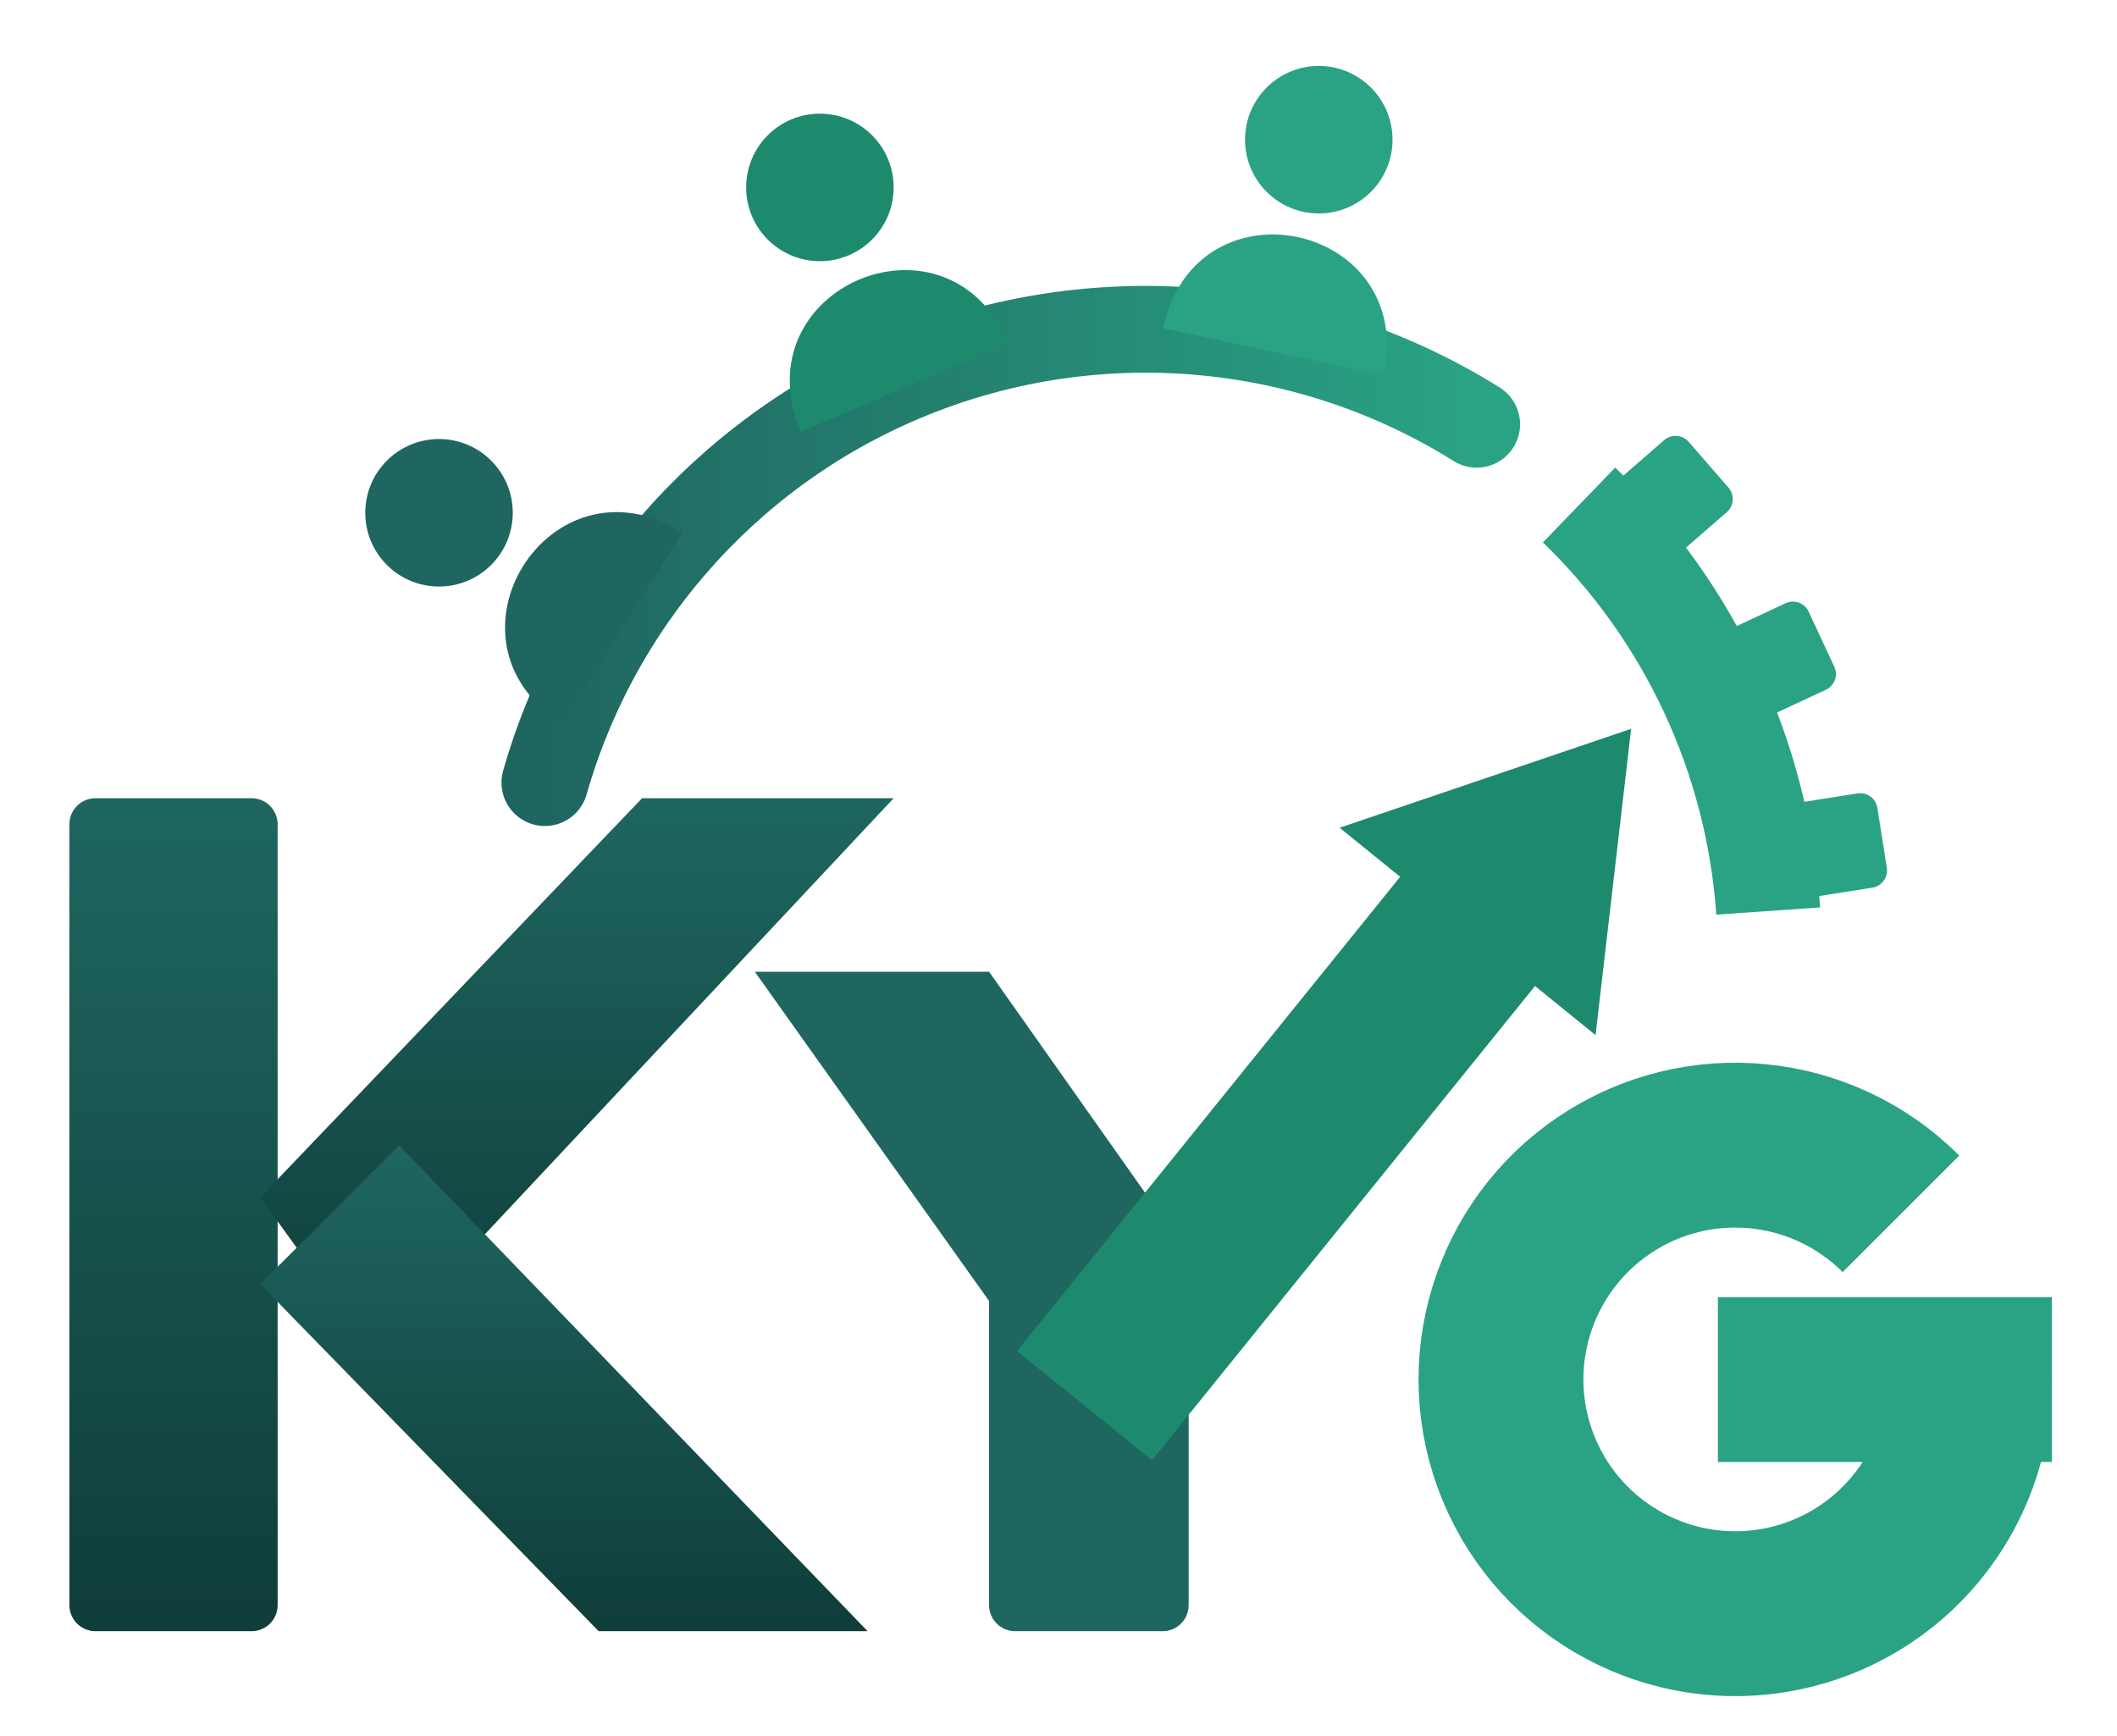
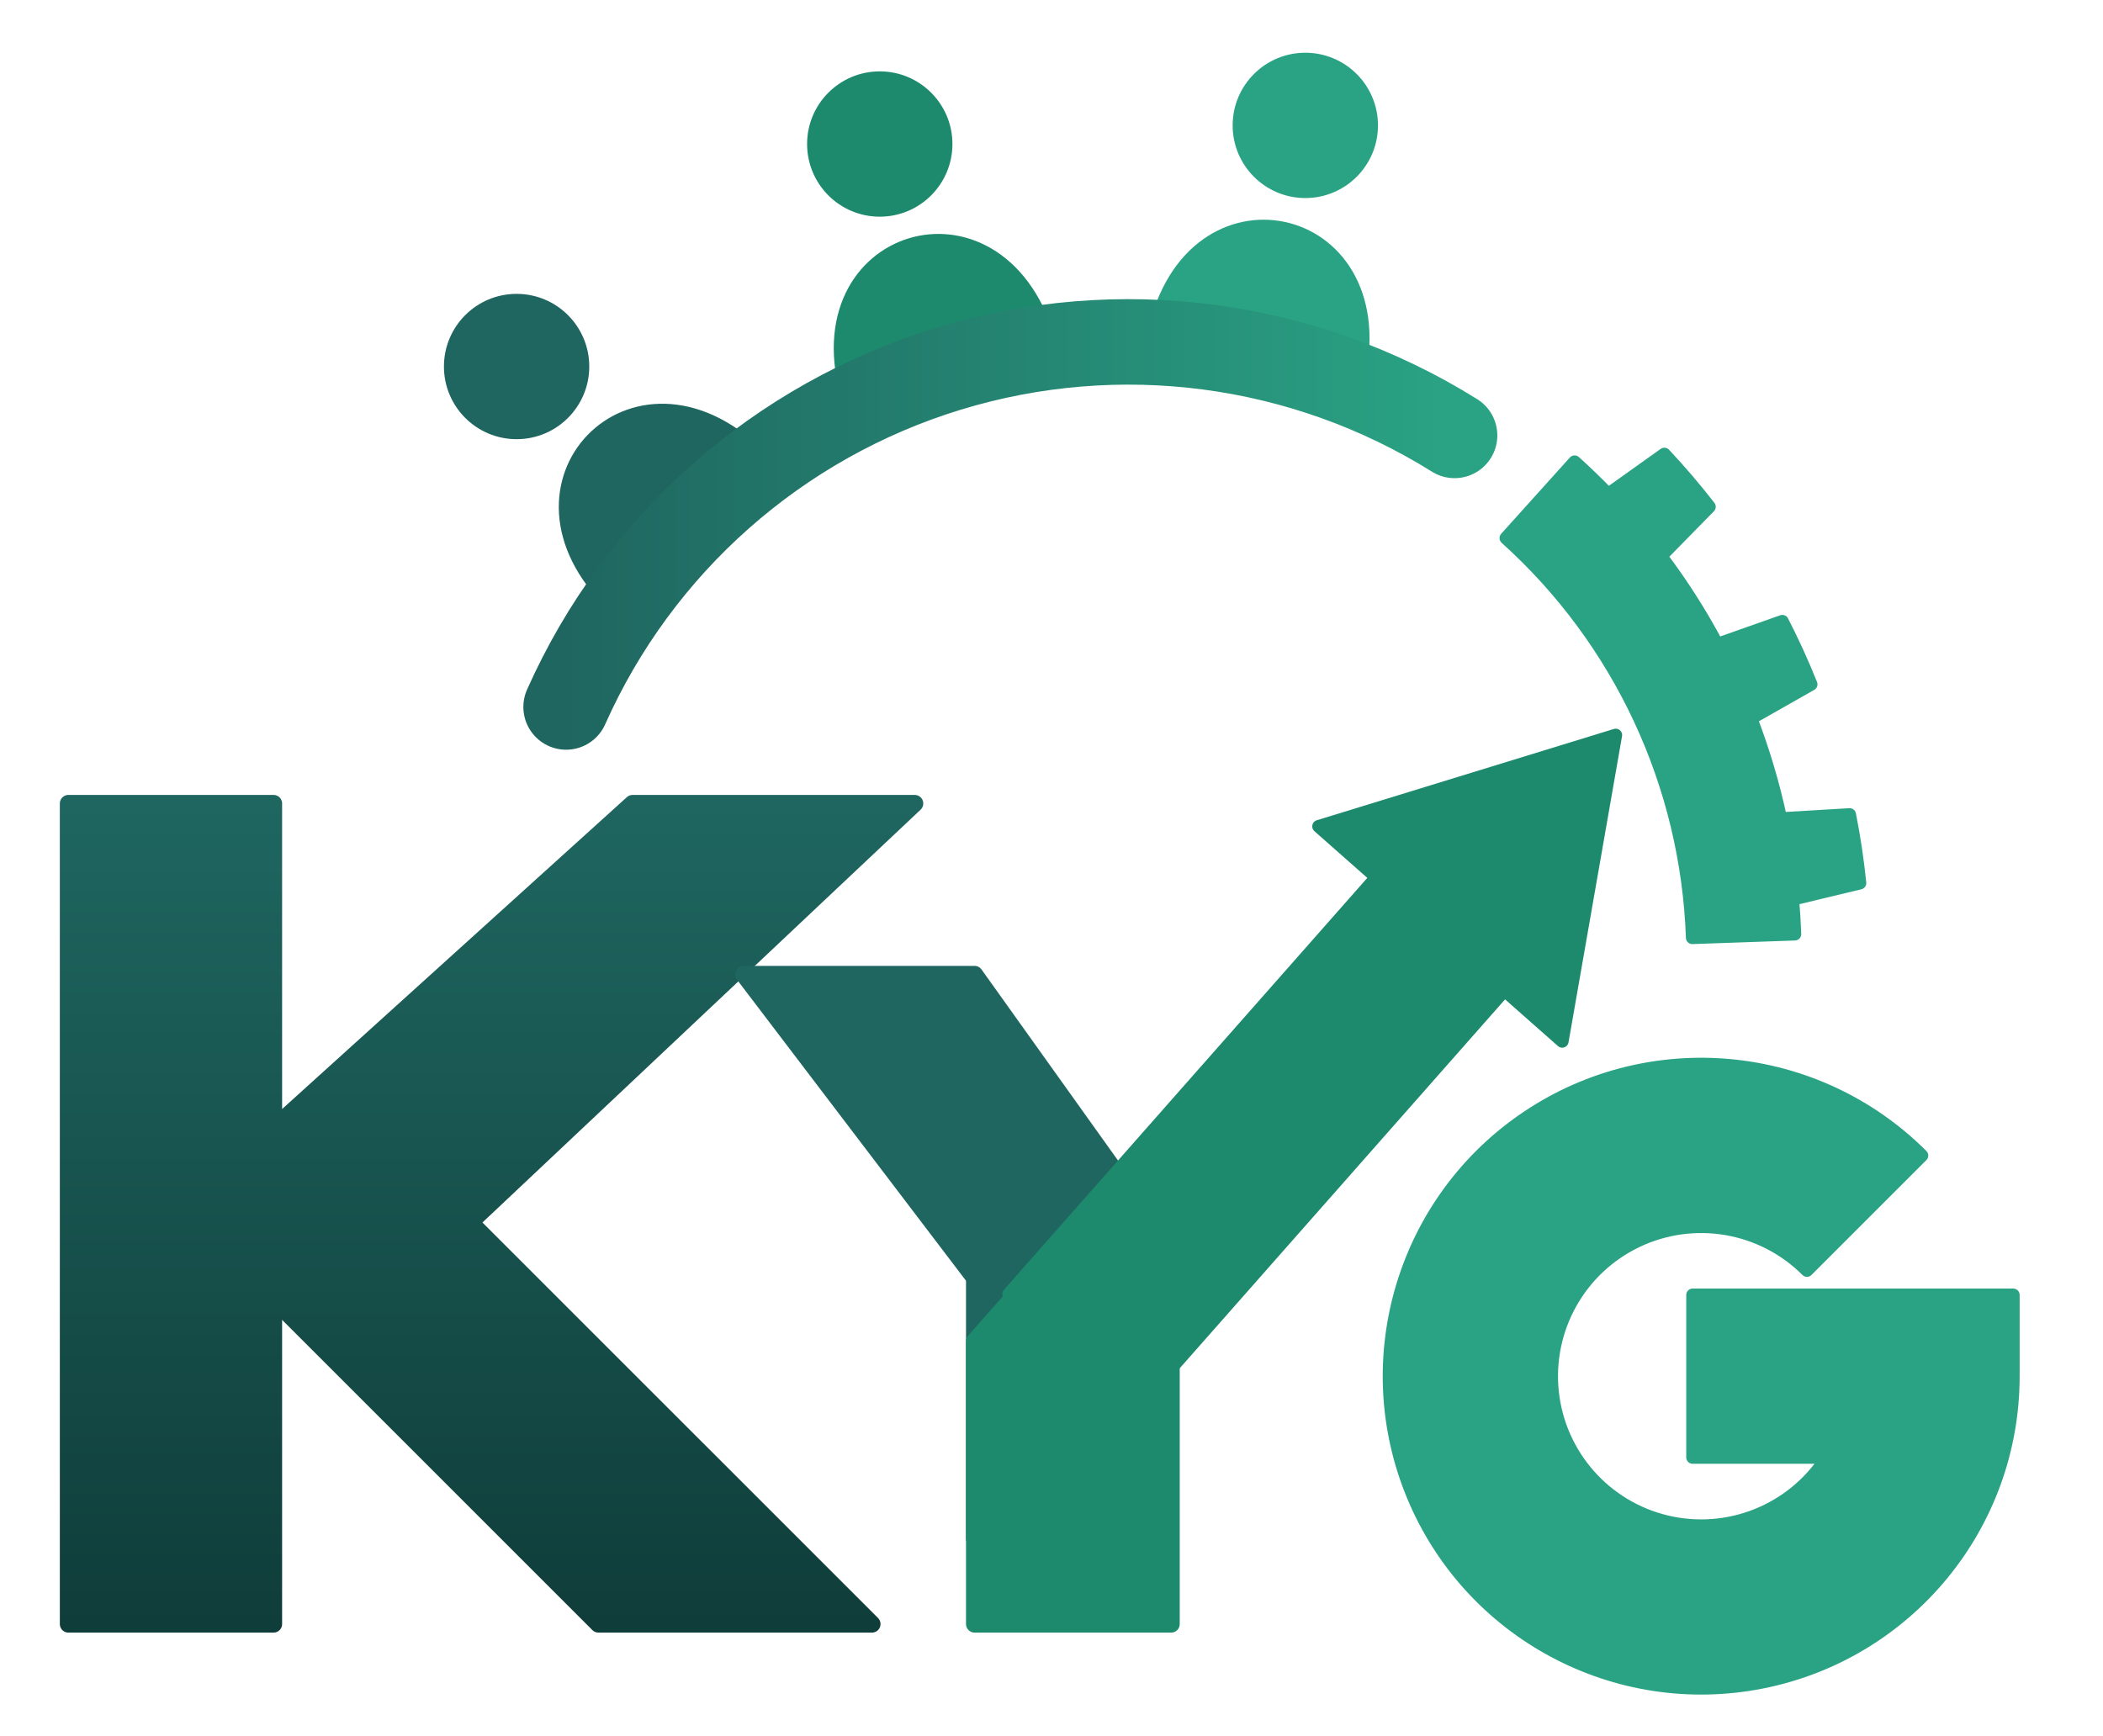
- <svg xmlns="http://www.w3.org/2000/svg" viewBox="16 4 244 200">
+ <svg xmlns="http://www.w3.org/2000/svg" viewBox="16 2 246 203">
  <defs>
    <linearGradient id="ancor" x1="0" y1="0" x2="1" y2="0">
      <stop offset="0" stop-color="#1f6660" />
      <stop offset="1" stop-color="#2aa384" />
    </linearGradient>
    <linearGradient id="kcor" x1="0" y1="0" x2="0" y2="1">
      <stop offset="0" stop-color="#1f6660" />
      <stop offset="1" stop-color="#0f3d3a" />
    </linearGradient>
  </defs>
-   <path d="M78.8 94.2 A72 72 0 0 1 186.2 52.9" fill="none" stroke="url(#ancor)" stroke-width="10" stroke-linecap="round" />
-   <path d="M198.0 62.2 A72 72 0 0 1 219.8 109.0" fill="none" stroke="#2aa384" stroke-width="12" />
-   <rect x="202.4" y="56.0" width="12" height="11" rx="2" fill="#2aa384" transform="rotate(319 208.4 61.5)" />
-   <rect x="214.5" y="74.7" width="12" height="11" rx="2" fill="#2aa384" transform="rotate(335 220.5 80.2)" />
-   <rect x="221.0" y="96.0" width="12" height="11" rx="2" fill="#2aa384" transform="rotate(351 227.0 101.5)" />
-   <g transform="rotate(302.0 85.2 74.8)">
-     <path d="M72.2 77.8 C72.2 59.8 98.2 59.8 98.2 77.8 Z" fill="#1f6660" />
-   </g>
-   <circle cx="66.6" cy="63.1" r="8.5" fill="#1f6660" />
-   <g transform="rotate(337.0 119.1 45.9)">
-     <path d="M106.1 48.9 C106.1 30.9 132.1 30.9 132.1 48.9 Z" fill="#1d8a6e" />
-   </g>
-   <circle cx="110.5" cy="25.6" r="8.5" fill="#1d8a6e" />
-   <g transform="rotate(372.0 163.4 41.6)">
-     <path d="M150.4 44.6 C150.4 26.6 176.4 26.6 176.4 44.6 Z" fill="#2aa384" />
-   </g>
-   <circle cx="168.0" cy="20.1" r="8.5" fill="#2aa384" />
-   <g fill="url(#kcor)">
-     <rect x="24" y="96" width="24" height="96" rx="3" />
-     <polygon points="46,142 90,96 119,96 59,160" />
-     <polygon points="62,136 116,192 85,192 46,152" />
-   </g>
-   <g fill="#1f6660">
-     <polygon points="103,116 130,116 154,150 140,168" />
-     <rect x="130" y="150" width="23" height="42" rx="3" />
-   </g>
-   <path d="M141 166 L186.4 109.8" stroke="#1d8a6e" stroke-width="20" />
-   <polygon points="204,88 199.9,123.3 170.4,99.4" fill="#1d8a6e" />
-   <path d="M235.1 143.9 A27 27 0 1 0 243 163" fill="none" stroke="#2aa384" stroke-width="19" />
-   <rect x="214" y="153.5" width="38.5" height="19" fill="#2aa384" />
+   <path d="M105.24 54.63 C89.93 39.85 71.87 58.55 87.18 73.34 Z" fill="#1f6660" />
+   <circle cx="76.43" cy="44.88" r="8.5" fill="#1f6660" />
+   <path d="M139.38 41.35 C133.16 21.00 108.30 28.60 114.52 48.95 Z" fill="#1d8a6e" />
+   <circle cx="118.91" cy="18.85" r="8.5" fill="#1d8a6e" />
+   <path d="M175.69 46.28 C180.11 25.46 154.68 20.06 150.25 40.87 Z" fill="#2aa384" />
+   <circle cx="168.69" cy="16.67" r="8.5" fill="#2aa384" />
+   <path d="M82.22 84.71 A72 72 0 0 1 186.15 52.94" fill="none" stroke="url(#ancor)" stroke-width="10" stroke-linecap="round" />
+   <path d="M192.16 64.95 L200.19 56.03 A78 78 0 0 1 204.11 59.82 L210.69 55.13 A86 86 0 0 1 215.95 61.29 L210.29 67.06 A78 78 0 0 1 216.87 77.38 L224.49 74.69 A86 86 0 0 1 227.85 82.06 L220.82 86.05 A78 78 0 0 1 224.30 97.78 L232.36 97.30 A86 86 0 0 1 233.56 105.31 L225.70 107.20 A78 78 0 0 1 225.95 111.28 L213.96 111.70 A66 66 0 0 0 192.16 64.95 Z" fill="#2aa384" stroke="#2aa384" stroke-width="1.5" stroke-linejoin="round" />
+   <path d="M24 96 H48 V134 L90 96 H123 L71 145 L118 192 H86 L48 154 V192 H24 Z" fill="url(#kcor)" stroke="url(#kcor)" stroke-width="2" stroke-linejoin="round" />
+   <path d="M103 116 H130 L155 151 L140 182 H130 V151.5 Z" fill="#1f6660" stroke="#1f6660" stroke-width="2" stroke-linejoin="round" />
+   <path d="M149.00 166.61 L191.99 117.86 L198.74 123.82 L205.00 88.00 L170.25 98.68 L177.00 104.64 L134.00 153.39 Z" fill="#1d8a6e" stroke="#1d8a6e" stroke-width="1.5" stroke-linejoin="round" />
+   <path d="M130 192 L130 158.92 L153 132.84 L153 192 Z" fill="#1d8a6e" stroke="#1d8a6e" stroke-width="2" stroke-linejoin="round" />
+   <path d="M240.81 137.19 A36.5 36.5 0 1 0 251.50 163.00 L251.50 153.50 L214.00 153.50 L214.00 172.50 L229.70 172.50 A17.5 17.5 0 1 1 227.37 150.63 Z" fill="#2aa384" stroke="#2aa384" stroke-width="1.5" stroke-linejoin="round" />
</svg>
